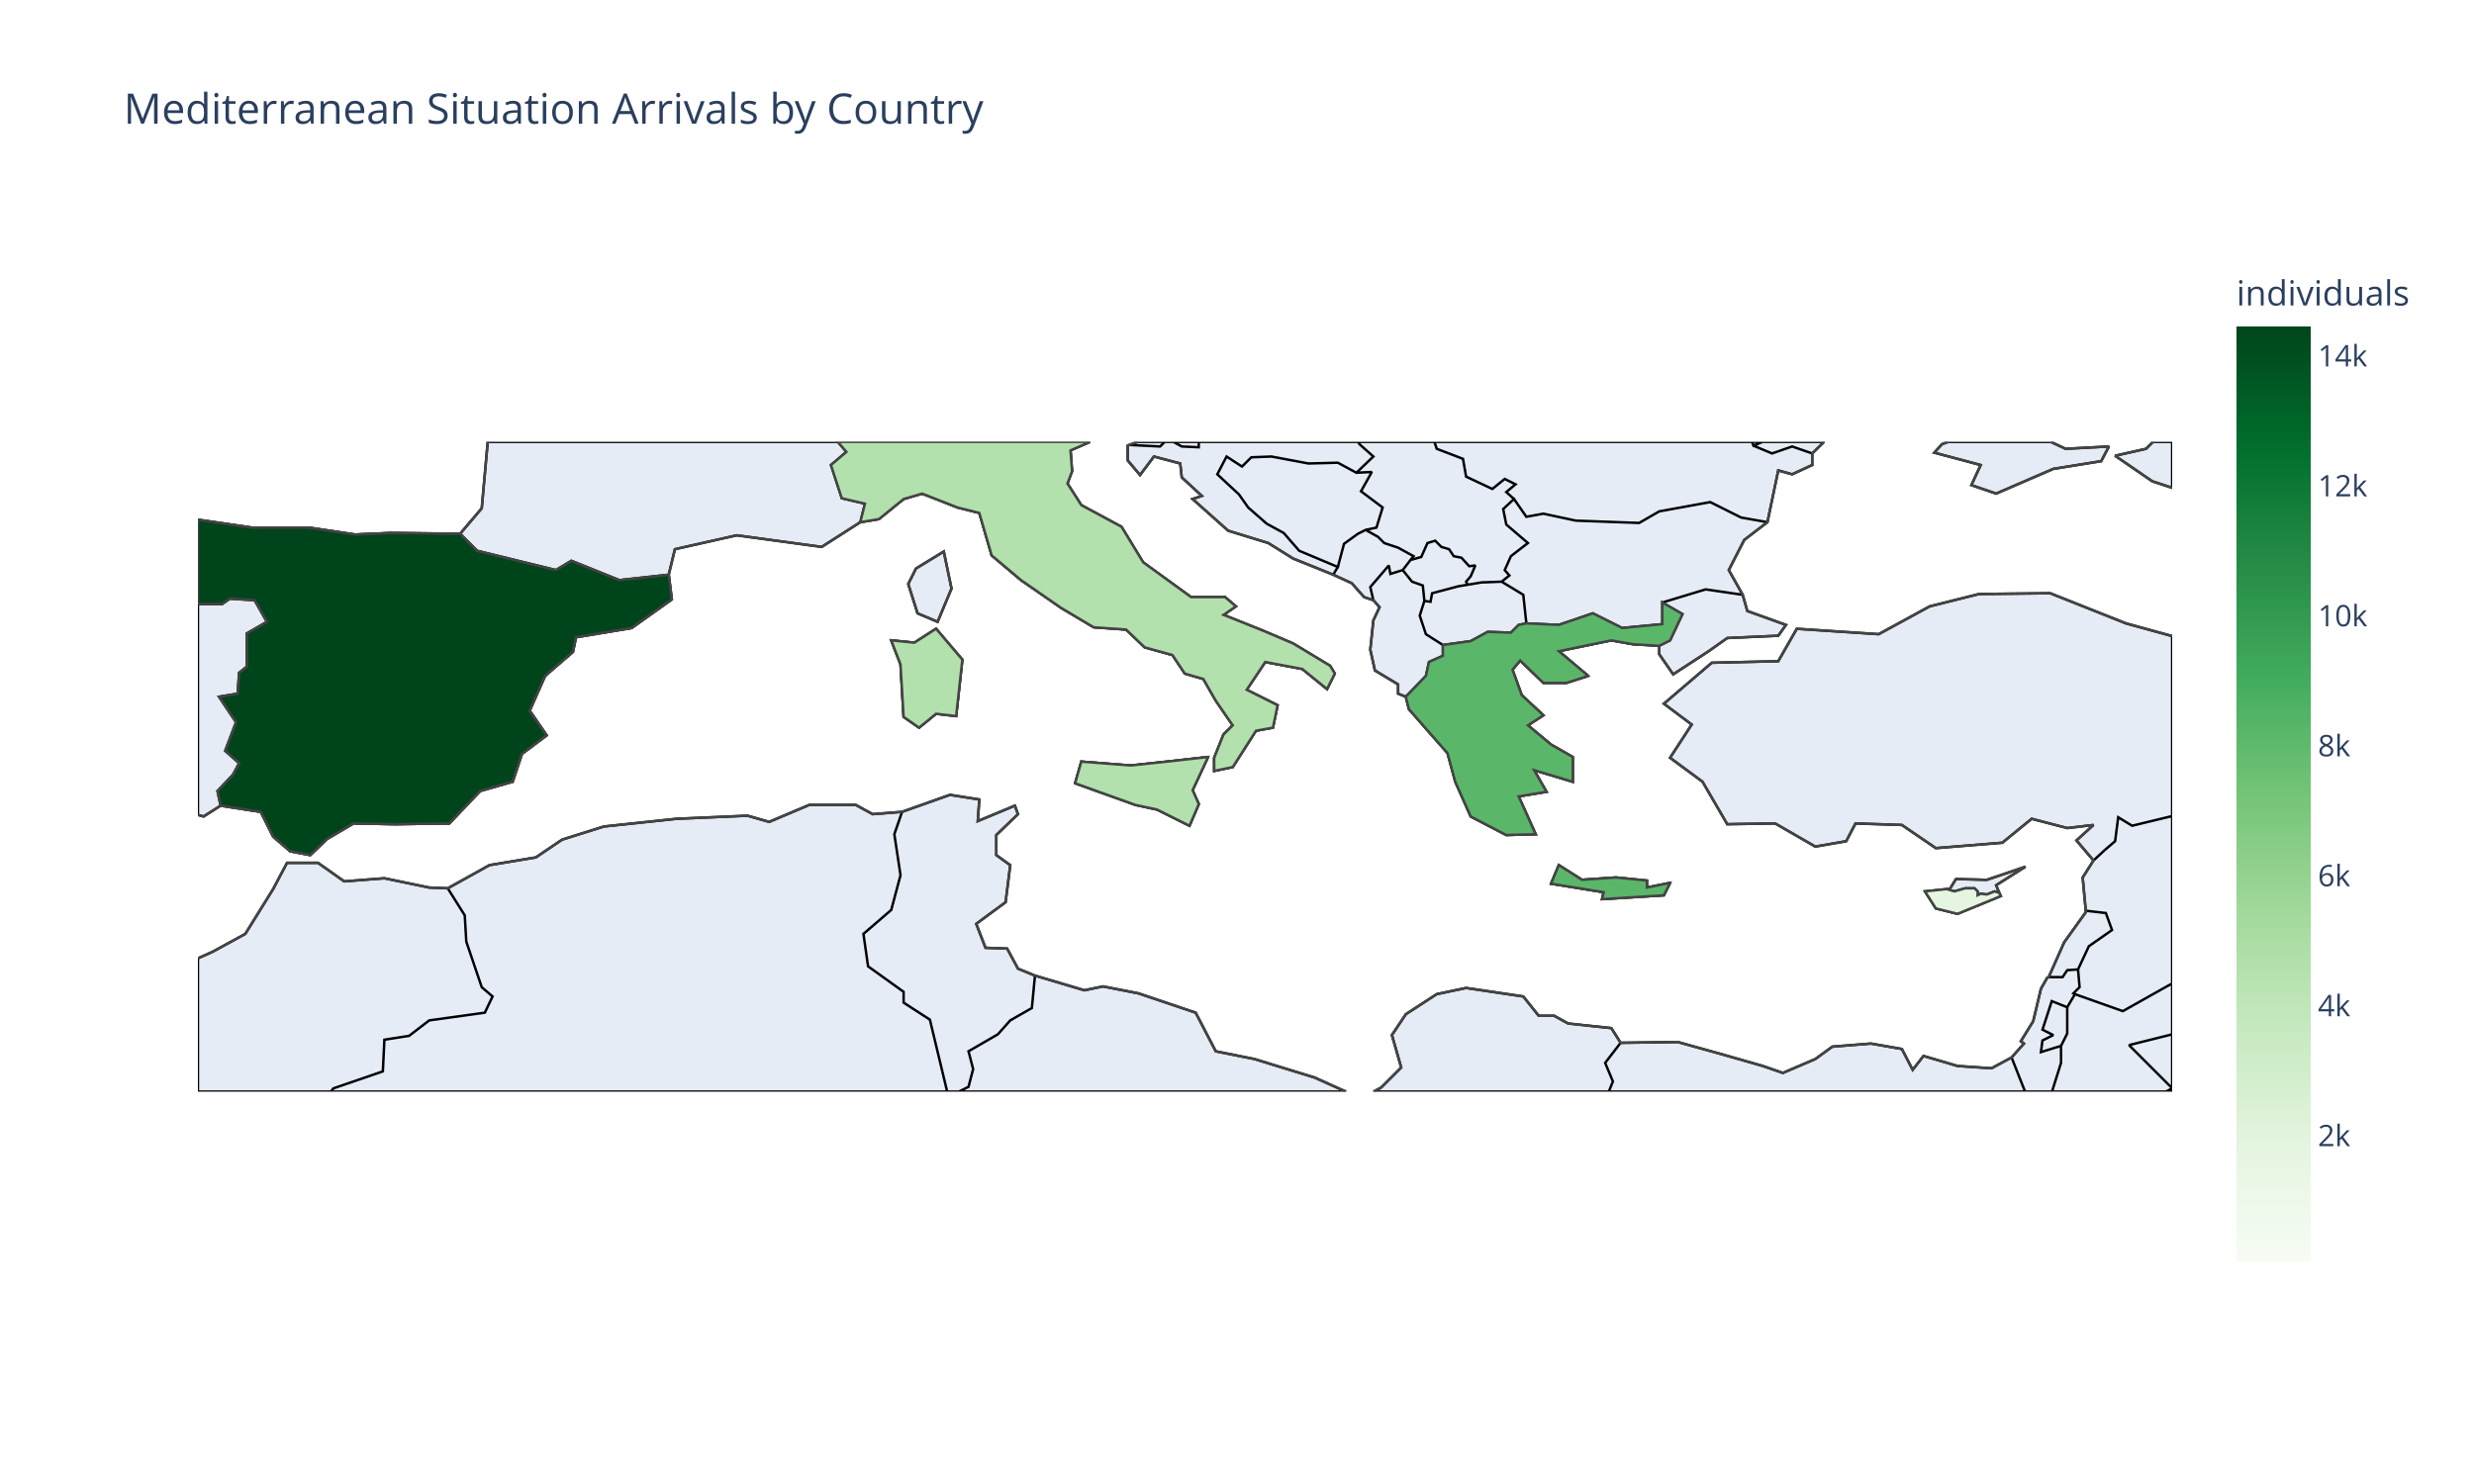
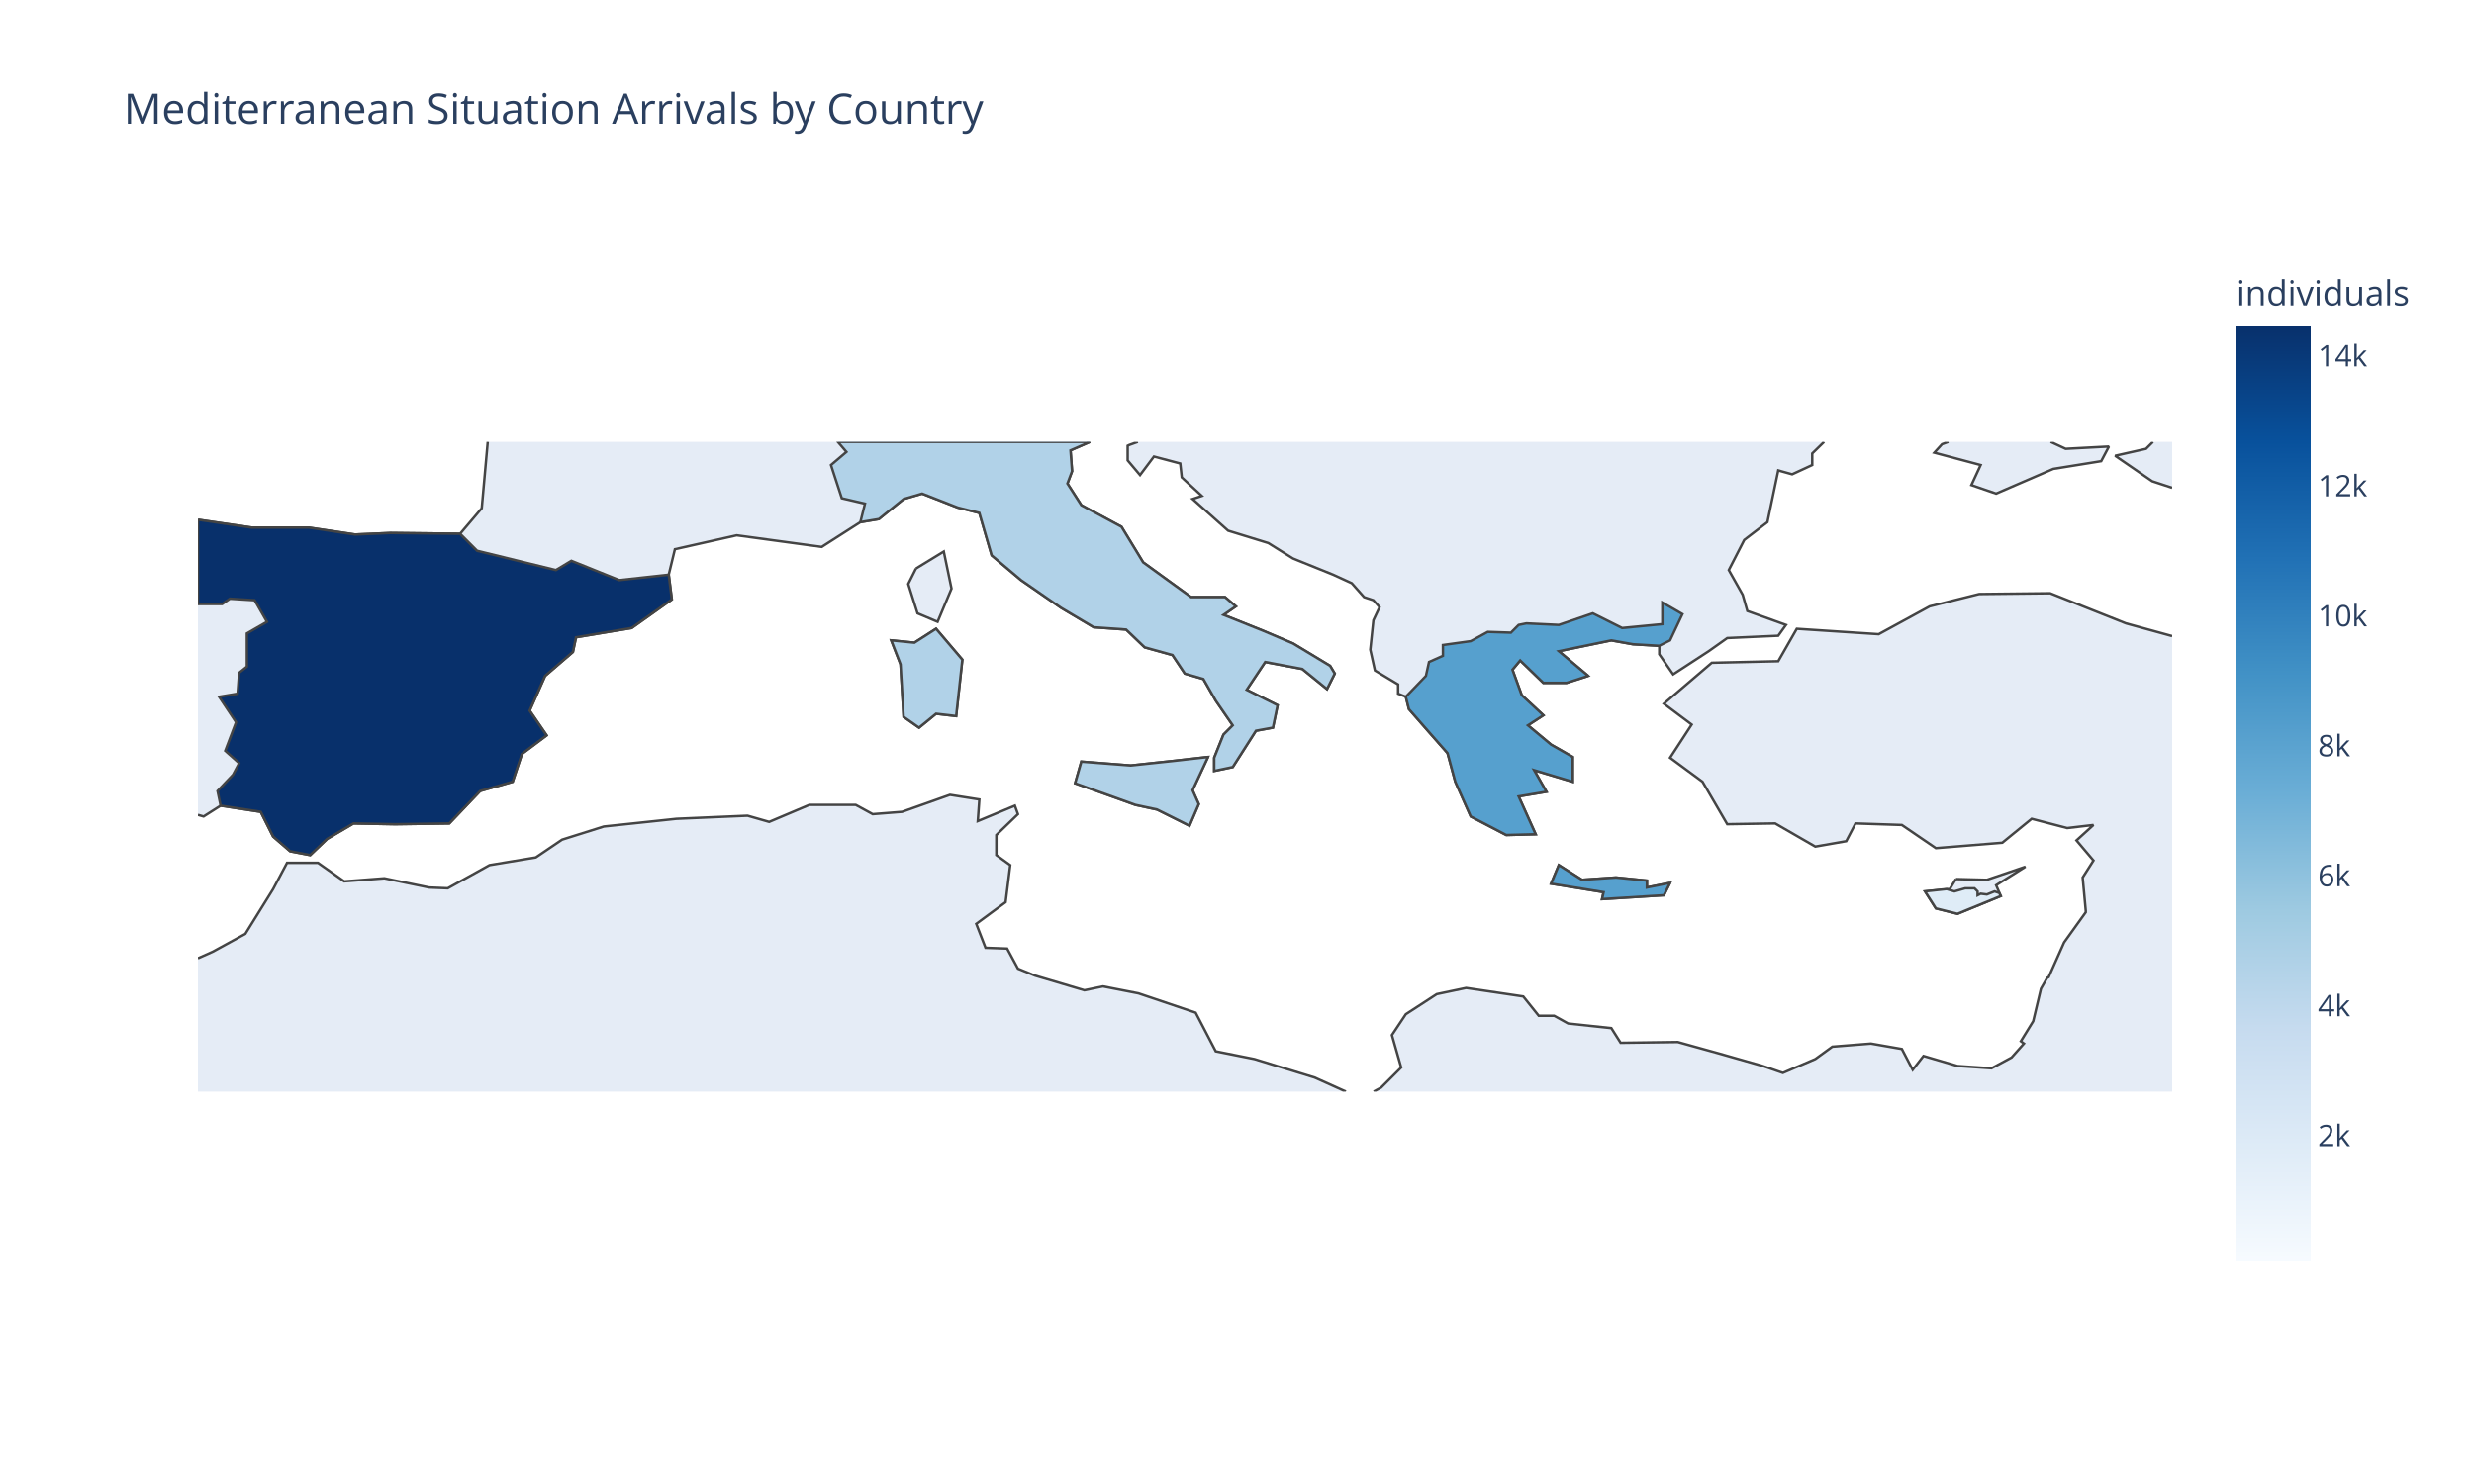
<svg xmlns="http://www.w3.org/2000/svg" class="main-svg" width="1000" height="600" style="" viewBox="0 0 1000 600">
  <rect x="0" y="0" width="1000" height="600" style="fill: rgb(255, 255, 255); fill-opacity: 1;" />
-   <defs id="defs-456dfe">
+   <defs id="defs-bbb4a5">
    <g class="clips">
-       <clipPath id="clip456dfegeo">
+       <clipPath id="clipbbb4a5geo">
        <rect x="80" y="178.65" width="798" height="262.701" />
      </clipPath>
    </g>
    <g class="gradients">
-       <linearGradient x1="0" x2="0" y1="1" y2="0" id="g456dfe-cbcoloraxis">
-         <stop offset="0%" stop-color="rgb(247, 252, 245)" stop-opacity="1" />
-         <stop offset="12.5%" stop-color="rgb(229, 245, 224)" stop-opacity="1" />
-         <stop offset="25%" stop-color="rgb(199, 233, 192)" stop-opacity="1" />
-         <stop offset="37.5%" stop-color="rgb(161, 217, 155)" stop-opacity="1" />
-         <stop offset="50%" stop-color="rgb(116, 196, 118)" stop-opacity="1" />
-         <stop offset="62.5%" stop-color="rgb(65, 171, 93)" stop-opacity="1" />
-         <stop offset="75%" stop-color="rgb(35, 139, 69)" stop-opacity="1" />
-         <stop offset="87.5%" stop-color="rgb(0, 109, 44)" stop-opacity="1" />
-         <stop offset="100%" stop-color="rgb(0, 68, 27)" stop-opacity="1" />
+       <linearGradient x1="0" x2="0" y1="1" y2="0" id="gbbb4a5-cbcoloraxis">
+         <stop offset="0%" stop-color="rgb(247, 251, 255)" stop-opacity="1" />
+         <stop offset="12.5%" stop-color="rgb(222, 235, 247)" stop-opacity="1" />
+         <stop offset="25%" stop-color="rgb(198, 219, 239)" stop-opacity="1" />
+         <stop offset="37.5%" stop-color="rgb(158, 202, 225)" stop-opacity="1" />
+         <stop offset="50%" stop-color="rgb(107, 174, 214)" stop-opacity="1" />
+         <stop offset="62.5%" stop-color="rgb(66, 146, 198)" stop-opacity="1" />
+         <stop offset="75%" stop-color="rgb(33, 113, 181)" stop-opacity="1" />
+         <stop offset="87.5%" stop-color="rgb(8, 81, 156)" stop-opacity="1" />
+         <stop offset="100%" stop-color="rgb(8, 48, 107)" stop-opacity="1" />
      </linearGradient>
    </g>
    <g class="patterns" />
  </defs>
  <g class="bglayer" />
  <g class="layer-below">
    <g class="imagelayer" />
    <g class="shapelayer" />
  </g>
  <g class="cartesianlayer" />
  <g class="polarlayer" />
  <g class="smithlayer" />
  <g class="ternarylayer" />
  <g class="geolayer">
-     <g class="geo geo" clip-path="url(#clip456dfegeo)">
+     <g class="geo geo" clip-path="url(#clipbbb4a5geo)">
      <g class="layer bg">
        <rect x="80" y="178.65" width="798" height="262.701" style="pointer-events: all; fill: rgb(255, 255, 255); fill-opacity: 1;" />
      </g>
      <g class="layer land">
        <path d="M806.843,357.908L808.092,361.031L808.717,362.28L791.228,369.463L782.483,367.277L778.111,360.406L786.855,359.469L788.105,359.469L790.603,355.409L803.095,355.722L818.711,350.412ZM675.05,356.971L672.551,361.968L647.567,363.529L648.192,360.718L626.955,357.283L630.078,349.788L639.447,355.722L653.188,354.785L665.681,356.034L665.681,358.845ZM474.55,307.626L488.291,306.065L482.045,319.494L484.543,325.116L480.796,333.86L467.679,327.302L458.934,325.428L434.575,316.683L437.073,307.939L457.061,309.5ZM369.615,259.844L378.359,254.222L388.978,266.714L386.479,289.513L378.359,288.576L371.489,294.197L365.243,289.825L363.993,268.588L360.246,258.907ZM370.24,229.862L381.483,222.992L384.606,237.982L378.984,251.411L370.864,247.976L367.116,236.108ZM80,387.463L86.041,384.766L99.158,377.583L110.401,359.469L116.023,348.851L128.515,348.851L139.133,356.346L155.373,355.097L173.487,358.845L180.982,359.157L197.847,349.788L216.585,346.665L227.204,339.482L244.068,334.172L273.425,331.049L302.157,329.8L310.901,332.299L327.141,325.428L345.88,325.428L352.75,329.488L364.618,328.239L383.981,321.368L395.849,323.242L395.224,331.986L410.215,325.74L411.464,329.176L402.719,337.608L402.719,345.728L408.341,349.788L406.467,364.778L394.599,373.523L398.347,383.204L407.092,383.517L411.464,391.637L418.335,394.447L438.322,400.381L445.818,398.82L460.184,401.63L483.294,409.438L491.414,425.053L507.029,428.176L531.389,435.672L544.008,441.35L80,441.35ZM555.242,441.35L558.248,439.732L566.368,431.612L562.62,418.495L568.241,410.063L580.734,401.943L592.601,399.444L615.712,402.88L621.958,410.687L628.204,410.687L633.826,413.81L651.315,415.684L655.062,421.618L678.173,421.306L695.037,425.99L712.527,430.987L720.647,433.798L733.763,428.176L740.634,423.18L756.249,421.93L768.742,424.116L773.114,432.549L777.486,426.927L791.228,430.987L804.969,431.924L813.089,427.552L818.086,421.93L816.837,420.993L821.834,412.873L824.957,399.757L827.455,395.384L828.08,395.072L834.326,381.018L843.07,368.838L843.07,368.214L841.821,354.785L846.193,347.914L839.323,339.794L846.193,333.548L835.575,334.797L821.209,331.049L809.341,340.731L782.483,342.917L768.742,333.548L750.003,332.923L746.256,340.106L733.763,342.292L717.523,332.923L698.161,333.236L688.167,316.059L675.05,306.377L683.794,292.948L672.551,284.516L691.914,267.964L718.773,267.339L726.268,254.222L759.372,256.408L779.985,245.165L799.972,240.168L828.704,239.856L859.31,252.036L878,257.176L878,441.35ZM878,197.22L869.929,194.572L854.938,184.266L867.43,181.455L870.236,178.65L878,178.65ZM828.908,178.65L834.95,181.455L852.44,180.518L849.316,186.452L829.954,189.575L806.843,199.569L796.849,196.133L800.597,188.013L781.858,183.017L784.981,179.581L787.531,178.65L828.908,178.65ZM737.307,178.65L732.514,183.329L732.514,188.013L724.394,191.761L718.773,190.2L714.4,211.124L705.031,218.307L698.785,230.487L704.407,240.481L706.28,247.039L721.896,252.661L718.773,257.033L698.161,257.97L690.665,263.279L676.299,272.648L670.678,264.528L670.678,261.093L660.059,260.468L651.315,258.907L630.078,263.279L641.945,273.273L633.201,276.084L623.832,276.084L614.463,267.027L611.34,270.774L615.087,281.08L623.832,289.2L617.586,293.26L626.955,301.068L635.699,306.065L635.699,316.059L620.084,311.374L625.081,320.119L613.838,321.993L620.709,337.296L608.841,337.608L594.475,330.112L588.229,316.059L585.106,304.503L578.235,296.696L569.491,286.702L568.241,281.705L565.118,280.456L565.118,276.708L555.749,271.087L553.875,262.654L555.125,250.787L557.623,245.478L555.125,242.667L551.377,241.418L546.38,235.796L538.885,232.361L522.645,225.802L512.651,219.556L496.411,214.559L482.045,201.755L485.793,200.506L477.673,193.01L477.048,187.389L466.43,184.578L460.808,192.073L455.811,186.14L455.811,180.206L456.436,179.893L459.919,178.65L737.307,178.65ZM440.59,178.65L432.701,182.08L433.325,190.512L431.451,195.509L437.073,204.253L453.313,212.998L462.057,227.364L481.42,241.418L495.162,241.418L499.534,245.165L494.537,248.601L510.152,254.847L522.645,260.156L537.635,269.213L539.509,272.336L536.386,278.582L526.392,270.462L511.402,267.651L503.906,278.894L516.399,285.14L514.525,294.197L507.654,295.447L498.285,310.125L490.79,311.686L490.79,306.377L494.537,297.008L498.285,293.26L491.414,283.267L486.417,274.522L478.922,272.336L473.925,264.841L462.682,261.718L455.187,254.535L442.07,253.598L428.953,245.79L412.713,234.547L400.846,224.553L395.849,207.376L387.104,205.19L372.738,199.569L365.243,201.755L355.249,209.875L347.754,211.124L332.138,221.118L297.785,216.433L272.8,222.055L270.302,232.361L271.551,242.355L255.311,253.91L232.825,257.658L231.576,263.591L220.333,273.273L214.087,287.327L220.957,297.32L210.964,304.816L207.216,316.059L194.099,319.806L181.607,332.923L159.746,333.236L142.881,332.923L132.263,339.169L125.392,345.728L117.272,344.166L110.401,338.232L105.404,328.239L89.164,325.74L82.294,330.112L80,329.457L80,210.402L80,210.402L80.42,210.187L101.657,213.31L124.767,213.31L143.506,216.121L157.872,215.496L185.979,215.809L194.724,205.503L197.143,178.65L440.59,178.65Z" style="stroke: none; fill: rgb(229, 236, 246); fill-opacity: 1;" />
-       </g>
-       <g class="layer countries">
-         <path d="M878,197.22L869.929,194.572L854.938,184.266L867.43,181.455L870.236,178.65L878,178.65ZM828.908,178.65L834.95,181.455L852.44,180.518L849.316,186.452L829.954,189.575L806.843,199.569L796.849,196.133L800.597,188.013L781.858,183.017L784.981,179.581L787.531,178.65L828.908,178.65ZM338.657,178.65L342.132,182.704L335.886,188.013L340.258,201.443L349.627,203.629L347.754,211.124L332.138,221.118L297.785,216.433L272.8,222.055L270.302,232.361L250.314,234.547L230.951,226.739L224.705,230.487L192.85,222.679L185.979,215.809L194.724,205.503L197.143,178.65L338.657,178.65ZM370.24,229.862L381.483,222.992L384.606,237.982L378.984,251.411L370.864,247.976L367.116,236.108ZM818.54,441.35L813.089,427.552L818.086,421.93L816.837,420.993L821.834,412.873L824.957,399.757L827.455,395.384L828.08,395.072L833.701,395.072L835.575,392.261L839.947,391.949L840.572,399.132L838.073,401.63L838.698,401.943L838.698,401.943L835.575,407.252L829.329,404.754L825.581,416.309L829.954,418.495L825.581,420.681L824.957,425.366L833.077,422.867L833.077,429.738L829.423,441.35L818.54,441.35ZM839.947,391.949L835.575,392.261L833.701,395.072L828.08,395.072L834.326,381.018L843.07,368.838L843.07,368.214L851.19,369.151L853.689,376.021L844.32,382.58ZM833.077,422.867L824.957,425.366L825.581,420.681L829.954,418.495L825.581,416.309L829.329,404.754L835.575,407.252L835.575,417.87ZM382.845,441.35L375.861,412.249L365.243,405.378L365.243,401.006L350.877,390.7L349.003,377.583L360.246,367.901L363.993,353.848L361.495,337.296L364.618,328.239L383.981,321.368L395.849,323.242L395.224,331.986L410.215,325.74L411.464,329.176L402.719,337.608L402.719,345.728L408.341,349.788L406.467,364.778L394.599,373.523L398.347,383.204L407.092,383.517L411.464,391.637L418.335,394.447L417.085,407.564L408.341,412.561L403.344,418.183L391.476,425.053L393.35,432.236L391.476,439.419L387.615,441.35L382.845,441.35ZM133.735,441.35L134.761,440.044L154.749,433.173L155.373,420.369L165.367,418.807L173.487,412.561L195.973,409.438L199.096,402.88L194.724,399.132L188.478,380.706L187.853,370.088L180.982,359.157L197.847,349.788L216.585,346.665L227.204,339.482L244.068,334.172L273.425,331.049L302.157,329.8L310.901,332.299L327.141,325.428L345.88,325.428L352.75,329.176L364.618,328.239L361.495,337.296L363.993,353.848L360.246,367.901L349.003,377.583L350.877,390.7L365.243,401.006L365.243,405.378L375.861,412.249L382.845,441.35L133.735,441.35ZM878,418.195L860.559,422.555L878,439.996L878,440.068L878,440.068L875.436,441.35L829.423,441.35L829.423,441.35L833.077,429.738L833.077,422.867L835.575,417.87L835.575,407.252L835.575,407.252L838.698,401.943L858.061,408.814L874.823,399.379L878,397.637L878,418.195ZM878,397.637L874.823,399.379L858.061,408.814L838.698,401.943L838.698,401.943L838.073,401.63L840.572,399.132L839.947,391.949L844.32,382.58L853.689,376.021L851.19,369.151L843.07,368.214L841.821,354.785L846.193,347.914L850.566,343.854L854.938,340.106L856.187,330.425L861.809,333.86L878,329.943L878,397.637ZM737.307,178.65L732.514,183.329L724.394,180.518L716.274,183.329L708.779,180.206L712.41,178.65L737.307,178.65ZM712.41,178.65L708.779,180.206L708.18,178.65L712.41,178.65ZM708.18,178.65L708.779,180.206L708.779,180.206L716.274,183.329L724.394,180.518L732.514,183.329L732.514,188.013L724.394,191.761L718.773,190.2L714.4,211.124L703.782,209.25L691.29,203.004L670.678,206.752L662.558,211.436L636.949,210.499L623.832,207.689L616.961,208.938L611.964,201.755L608.841,198.944L612.589,195.821L608.216,193.635L603.22,197.695L592.601,192.698L591.352,185.515L580.734,181.455L579.798,178.65L708.18,178.65ZM611.964,201.755L616.961,208.938L623.832,207.689L636.949,210.499L662.558,211.436L670.678,206.752L691.29,203.004L703.782,209.25L714.4,211.124L705.031,218.307L698.785,230.487L704.407,240.481L689.416,238.295L671.927,243.604L671.927,252.348L655.687,253.91L643.819,247.976L630.078,252.661L616.961,252.036L615.712,240.481L606.967,235.172L610.09,232.673L608.216,230.487L610.715,224.865L617.586,219.556L608.841,212.061L607.592,205.815ZM675.05,356.971L672.551,361.968L647.567,363.529L648.192,360.718L626.955,357.283L630.078,349.788L639.447,355.722L653.188,354.785L665.681,356.034L665.681,358.845ZM616.961,252.036L630.078,252.661L643.819,247.976L655.687,253.91L671.927,252.348L671.927,243.604L680.047,248.288L675.05,258.907L670.678,261.093L660.059,260.468L651.315,258.907L630.078,263.279L641.945,273.273L633.201,276.084L623.832,276.084L614.463,267.027L611.34,270.774L615.087,281.08L623.832,289.2L617.586,293.26L626.955,301.068L635.699,306.065L635.699,316.059L620.084,311.374L625.081,320.119L613.838,321.993L620.709,337.296L608.841,337.608L594.475,330.112L588.229,316.059L585.106,304.503L578.235,296.696L569.491,286.702L568.241,281.705L576.361,273.273L577.611,267.651L583.232,265.153L583.232,260.781L594.475,259.219L601.346,255.471L610.715,255.784L613.838,252.661ZM878,329.943L861.809,333.86L856.187,330.425L854.938,340.106L850.566,343.854L846.193,347.914L839.323,339.794L846.193,333.548L835.575,334.797L821.209,331.049L809.341,340.731L782.483,342.917L768.742,333.548L750.003,332.923L746.256,340.106L733.763,342.292L717.523,332.923L698.161,333.236L688.167,316.059L675.05,306.377L683.794,292.948L672.551,284.516L691.914,267.964L718.773,267.339L726.268,254.222L759.372,256.408L779.985,245.165L799.972,240.168L828.704,239.856L859.31,252.036L878,257.176L878,329.943ZM671.927,243.604L689.416,238.295L704.407,240.481L706.28,247.039L721.896,252.661L718.773,257.033L698.161,257.97L690.665,263.279L676.299,272.648L670.678,264.528L670.678,261.093L675.05,258.907L680.047,248.288ZM583.232,260.781L583.232,265.153L577.611,267.651L576.361,273.273L568.241,281.705L565.118,280.456L565.118,276.708L555.749,271.087L553.875,262.654L555.125,250.787L557.623,245.478L555.125,242.667L553.875,237.358L561.371,228.613L561.995,232.049L566.992,230.487L570.74,235.172L575.112,236.733L575.737,242.979L573.863,248.913L576.361,256.408ZM548.91,178.65L549.503,179.581L555.125,184.578L548.254,191.136L540.758,187.076L528.891,187.389L513.9,184.578L505.78,184.89L502.033,188.638L495.786,184.578L492.039,191.761L500.783,199.881L504.531,205.19L512.026,211.749L518.897,215.496L525.143,222.679L540.758,229.238L538.885,232.361L522.645,225.802L512.651,219.556L496.411,214.559L482.045,201.755L485.793,200.506L477.673,193.01L477.048,187.389L466.43,184.578L460.808,192.073L455.811,186.14L455.811,180.206L456.436,179.893L468.928,180.518L470.797,178.65L474.31,178.65L474.31,178.65L477.673,180.518L484.543,180.83L484.543,178.65L548.91,178.65ZM80,244.228L89.789,244.228L92.912,242.042L102.906,242.667L107.903,251.411L99.783,256.096L99.783,269.525L96.66,272.024L96.035,280.456L88.54,281.705L95.411,292.011L91.038,303.567L96.66,308.563L94.161,313.248L87.915,319.806L89.164,325.74L82.294,330.112L80,329.457L80,244.228ZM80,210.402L80.42,210.187L101.657,213.31L124.767,213.31L143.506,216.121L157.872,215.496L185.979,215.809L192.85,222.679L224.705,230.487L230.951,226.739L250.314,234.547L270.302,232.361L271.551,242.355L255.311,253.91L232.825,257.658L231.576,263.591L220.333,273.273L214.087,287.327L220.957,297.32L210.964,304.816L207.216,316.059L194.099,319.806L181.607,332.923L159.746,333.236L142.881,332.923L132.263,339.169L125.392,345.728L117.272,344.166L110.401,338.232L105.404,328.239L89.164,325.74L89.164,325.74L87.915,319.806L94.161,313.248L96.66,308.563L91.038,303.567L95.411,292.011L88.54,281.705L96.035,280.456L96.66,272.024L99.783,269.525L99.783,256.096L107.903,251.411L102.906,242.667L92.912,242.042L89.789,244.228L80,244.228L80,210.402ZM440.59,178.65L432.701,182.08L433.325,190.512L431.451,195.509L437.073,204.253L453.313,212.998L462.057,227.364L481.42,241.418L495.162,241.418L499.534,245.165L494.537,248.601L510.152,254.847L522.645,260.156L537.635,269.213L539.509,272.336L536.386,278.582L526.392,270.462L511.402,267.651L503.906,278.894L516.399,285.14L514.525,294.197L507.654,295.447L498.285,310.125L490.79,311.686L490.79,306.377L494.537,297.008L498.285,293.26L491.414,283.267L486.417,274.522L478.922,272.336L473.925,264.841L462.682,261.718L455.187,254.535L442.07,253.598L428.953,245.79L412.713,234.547L400.846,224.553L395.849,207.376L387.104,205.19L372.738,199.569L365.243,201.755L355.249,209.875L347.754,211.124L349.627,203.629L340.258,201.443L335.886,188.013L342.132,182.704L338.657,178.65L440.59,178.65ZM474.55,307.626L488.291,306.065L482.045,319.494L484.543,325.116L480.796,333.86L467.679,327.302L458.934,325.428L434.575,316.683L437.073,307.939L457.061,309.5ZM369.615,259.844L378.359,254.222L388.978,266.714L386.479,289.513L378.359,288.576L371.489,294.197L365.243,289.825L363.993,268.588L360.246,258.907ZM484.543,178.65L484.543,180.83L477.673,180.518L474.31,178.65L484.543,178.65ZM470.797,178.65L468.928,180.518L456.436,179.893L459.919,178.65L470.797,178.65ZM875.436,441.35L878,440.068L878,441.35ZM878,439.996L860.559,422.555L878,418.195L878,439.996ZM786.855,359.469L788.105,359.469L790.603,355.409L803.095,355.722L818.711,350.412L806.843,357.908L808.092,361.031L806.218,360.406L803.095,361.655L800.597,361.343L799.348,361.968L799.348,360.406L798.098,359.157L794.351,359.157L789.978,360.406ZM786.855,359.469L789.978,360.406L794.351,359.157L798.098,359.157L799.348,360.406L799.348,361.968L800.597,361.343L803.095,361.655L806.218,360.406L808.092,361.031L808.717,362.28L791.228,369.463L782.483,367.277L778.111,360.406ZM80,387.463L86.041,384.766L99.158,377.583L110.401,359.469L116.023,348.851L128.515,348.851L139.133,356.346L155.373,355.097L173.487,358.845L180.982,359.157L180.982,359.157L187.853,370.088L188.478,380.706L194.724,399.132L199.096,402.88L195.973,409.438L173.487,412.561L165.367,418.807L155.373,420.369L154.749,433.173L134.761,440.044L133.735,441.35L80,441.35ZM650.292,441.35L651.939,437.233L648.816,429.738L655.062,421.618L678.173,421.306L695.037,425.99L712.527,430.987L720.647,433.798L733.763,428.176L740.634,423.18L756.249,421.93L768.742,424.116L773.114,432.549L777.486,426.927L791.228,430.987L804.969,431.924L813.089,427.552L818.54,441.35L650.292,441.35ZM387.615,441.35L391.476,439.419L393.35,432.236L391.476,425.053L403.344,418.183L408.341,412.561L417.085,407.564L418.335,394.447L438.322,400.381L445.818,398.82L460.184,401.63L483.294,409.438L491.414,425.053L507.029,428.176L531.389,435.672L544.008,441.35L387.615,441.35ZM555.242,441.35L558.248,439.732L566.368,431.612L562.62,418.495L568.241,410.063L580.734,401.943L592.601,399.444L615.712,402.88L621.958,410.687L628.204,410.687L633.826,413.81L651.315,415.684L655.062,421.618L648.816,429.738L651.939,437.233L650.292,441.35L555.242,441.35ZM540.758,229.238L525.143,222.679L518.897,215.496L512.026,211.749L504.531,205.19L500.783,199.881L492.039,191.761L495.786,184.578L502.033,188.638L505.78,184.89L513.9,184.578L528.891,187.389L540.758,187.076L548.254,191.136L554.5,190.824L550.128,198.632L558.872,205.19L556.374,213.31L552.001,214.247L548.878,215.809L543.257,219.869ZM606.967,235.172L615.712,240.481L616.961,252.036L613.838,252.661L610.715,255.784L601.346,255.471L594.475,259.219L583.232,260.781L576.361,256.408L573.863,248.913L575.737,242.979L578.235,243.292L578.86,239.856L589.478,237.045L593.226,236.421L598.847,235.484ZM579.798,178.65L580.734,181.455L591.352,185.515L592.601,192.698L603.22,197.695L608.216,193.635L612.589,195.821L608.841,198.944L611.964,201.755L607.592,205.815L608.841,212.061L617.586,219.556L610.715,224.865L608.216,230.487L610.09,232.673L606.967,235.172L598.847,235.484L593.226,236.421L592.601,235.172L594.475,232.985L596.349,228.613L593.85,228.925L590.727,225.49L587.604,224.865L585.73,222.055L582.607,221.118L580.109,218.619L576.986,219.556L574.487,225.178L570.115,226.427L571.364,224.865L565.118,221.43L559.497,219.556L556.998,217.058L552.001,214.247L556.374,213.31L558.872,205.19L550.128,198.632L554.5,190.824L548.254,191.136L555.125,184.578L549.503,179.581L548.91,178.65L579.798,178.65ZM566.992,230.487L561.995,232.049L561.371,228.613L553.875,237.358L555.125,242.667L551.377,241.418L546.38,235.796L538.885,232.361L540.758,229.238L543.257,219.869L548.878,215.809L552.001,214.247L556.998,217.058L559.497,219.556L565.118,221.43L571.364,224.865L570.115,226.427ZM575.737,242.979L575.112,236.733L570.74,235.172L566.992,230.487L570.115,226.427L574.487,225.178L576.986,219.556L580.109,218.619L582.607,221.118L585.73,222.055L587.604,224.865L590.727,225.49L593.85,228.925L596.349,228.613L594.475,232.985L592.601,235.172L593.226,236.421L589.478,237.045L578.86,239.856L578.235,243.292Z" style="fill: none; stroke-miterlimit: 2; stroke: rgb(0, 0, 0); stroke-opacity: 1; stroke-width: 1px;" />
      </g>
      <g class="layer coastlines">
        <path d="M790.603,355.409L803.095,355.722L818.711,350.412L806.843,357.908L808.717,362.28L791.228,369.463L782.483,367.277L778.111,360.406L788.105,359.469L790.603,355.409M675.05,356.971L672.551,361.968L647.567,363.529L648.192,360.718L626.955,357.283L630.078,349.788L639.447,355.722L653.188,354.785L665.681,356.034L665.681,358.845L675.05,356.971M369.615,259.844L378.359,254.222L388.978,266.714L386.479,289.513L378.359,288.576L371.489,294.197L365.243,289.825L363.993,268.588L360.246,258.907L369.615,259.844M370.24,229.862L381.483,222.992L384.606,237.982L378.984,251.411L370.864,247.976L367.116,236.108L370.24,229.862M474.55,307.626L488.291,306.065L482.045,319.494L484.543,325.116L480.796,333.86L467.679,327.302L458.934,325.428L434.575,316.683L437.073,307.939L457.061,309.5L474.55,307.626M869.929,194.572L878,197.22M80,387.463L86.041,384.766L99.158,377.583L110.401,359.469L116.023,348.851L128.515,348.851L139.133,356.346L155.373,355.097L173.487,358.845L180.982,359.157L197.847,349.788L216.585,346.665L227.204,339.482L244.068,334.172L273.425,331.049L302.157,329.8L310.901,332.299L327.141,325.428L345.88,325.428L352.75,329.176L364.618,328.239L383.981,321.368L395.849,323.242L395.224,331.986L410.215,325.74L411.464,329.176L402.719,337.608L402.719,345.728L408.341,349.788L406.467,364.778L394.599,373.523L398.347,383.204L407.092,383.517L411.464,391.637L418.335,394.447L438.322,400.381L445.818,398.82L460.184,401.63L483.294,409.438L491.414,425.053L507.029,428.176L531.389,435.672L544.008,441.35M555.242,441.35L558.248,439.732L566.368,431.612L562.62,418.495L568.241,410.063L580.734,401.943L592.601,399.444L615.712,402.88L621.958,410.687L628.204,410.687L633.826,413.81L651.315,415.684L655.062,421.618L678.173,421.306L695.037,425.99L712.527,430.987L720.647,433.798L733.763,428.176L740.634,423.18L756.249,421.93L768.742,424.116L773.114,432.549L777.486,426.927L791.228,430.987L804.969,431.924L813.089,427.552L818.086,421.93L816.837,420.993L821.834,412.873L824.957,399.757L827.455,395.384L828.08,395.072L834.326,381.018L843.07,368.838L843.07,368.214L841.821,354.785L846.193,347.914L839.323,339.794L846.193,333.548L835.575,334.797L821.209,331.049L809.341,340.731L782.483,342.917L768.742,333.548L750.003,332.923L746.256,340.106L733.763,342.292L717.523,332.923L698.161,333.236L688.167,316.059L675.05,306.377L683.794,292.948L672.551,284.516L691.914,267.964L718.773,267.339L726.268,254.222L759.372,256.408L779.985,245.165L799.972,240.168L828.704,239.856L859.31,252.036L878,257.176M878,197.22L869.929,194.572L854.938,184.266L867.43,181.455L870.236,178.65M828.908,178.65L834.95,181.455L852.44,180.518L849.316,186.452L829.954,189.575L806.843,199.569L796.849,196.133L800.597,188.013L781.858,183.017L784.981,179.581L787.531,178.65M737.307,178.65L732.514,183.329L732.514,188.013L724.394,191.761L718.773,190.2L714.4,211.124L705.031,218.307L698.785,230.487L704.407,240.481L706.28,247.039L721.896,252.661L718.773,257.033L698.161,257.97L690.665,263.279L676.299,272.648L670.678,264.528L670.678,261.093L660.059,260.468L651.315,258.907L630.078,263.279L641.945,273.273L633.201,276.084L623.832,276.084L614.463,267.027L611.34,270.774L615.087,281.08L623.832,289.2L617.586,293.26L626.955,301.068L635.699,306.065L635.699,316.059L620.084,311.374L625.081,320.119L613.838,321.993L620.709,337.296L608.841,337.608L594.475,330.112L588.229,316.059L585.106,304.503L578.235,296.696L569.491,286.702L568.241,281.705L565.118,280.456L565.118,276.708L555.749,271.087L553.875,262.654L555.125,250.787L557.623,245.478L555.125,242.667L551.377,241.418L546.38,235.796L538.885,232.361L522.645,225.802L512.651,219.556L496.411,214.559L482.045,201.755L485.793,200.506L477.673,193.01L477.048,187.389L466.43,184.578L460.808,192.073L455.811,186.14L455.811,180.206L456.436,179.893L459.919,178.65M440.59,178.65L432.701,182.08L433.325,190.512L431.451,195.509L437.073,204.253L453.313,212.998L462.057,227.364L481.42,241.418L495.162,241.418L499.534,245.165L494.537,248.601L510.152,254.847L522.645,260.156L537.635,269.213L539.509,272.336L536.386,278.582L526.392,270.462L511.402,267.651L503.906,278.894L516.399,285.14L514.525,294.197L507.654,295.447L498.285,310.125L490.79,311.686L490.79,306.377L494.537,297.008L498.285,293.26L491.414,283.267L486.417,274.522L478.922,272.336L473.925,264.841L462.682,261.718L455.187,254.535L442.07,253.598L428.953,245.79L412.713,234.547L400.846,224.553L395.849,207.376L387.104,205.19L372.738,199.569L365.243,201.755L355.249,209.875L347.754,211.124L332.138,221.118L297.785,216.433L272.8,222.055L270.302,232.361L271.551,242.355L255.311,253.91L232.825,257.658L231.576,263.591L220.333,273.273L214.087,287.327L220.957,297.32L210.964,304.816L207.216,316.059L194.099,319.806L181.607,332.923L159.746,333.236L142.881,332.923L132.263,339.169L125.392,345.728L117.272,344.166L110.401,338.232L105.404,328.239L89.164,325.74L82.294,330.112L80,329.457M80,210.402L80.42,210.187L101.657,213.31L124.767,213.31L143.506,216.121L157.872,215.496L185.979,215.809L194.724,205.503L197.143,178.65" style="fill: none; stroke-miterlimit: 2; stroke: rgb(68, 68, 68); stroke-opacity: 1; stroke-width: 1px;" />
      </g>
      <g class="layer backplot">
        <g class="choroplethlayer">
          <g class="trace choropleth">
-             <path class="choroplethlocation" fill="rgb(0, 68, 27)" d="M80,210.402L80.42,210.187L101.657,213.31L124.767,213.31L143.506,216.121L157.872,215.496L185.979,215.809L192.85,222.679L224.705,230.487L230.951,226.739L250.314,234.547L270.302,232.361L271.551,242.355L255.311,253.91L232.825,257.658L231.576,263.591L220.333,273.273L214.087,287.327L220.957,297.32L210.964,304.816L207.216,316.059L194.099,319.806L181.607,332.923L159.746,333.236L142.881,332.923L132.263,339.169L125.392,345.728L117.272,344.166L110.401,338.232L105.404,328.239L89.164,325.74L89.164,325.74L87.915,319.806L94.161,313.248L96.66,308.563L91.038,303.567L95.411,292.011L88.54,281.705L96.035,280.456L96.66,272.024L99.783,269.525L99.783,256.096L107.903,251.411L102.906,242.667L92.912,242.042L89.789,244.228L80,244.228L80,210.402Z" style="stroke: rgb(68, 68, 68); stroke-opacity: 1; stroke-width: 1px; opacity: 1;" />
-             <path class="choroplethlocation" fill="rgb(90, 183, 105)" d="M675.05,356.971L672.551,361.968L647.567,363.529L648.192,360.718L626.955,357.283L630.078,349.788L639.447,355.722L653.188,354.785L665.681,356.034L665.681,358.845ZM616.961,252.036L630.078,252.661L643.819,247.976L655.687,253.91L671.927,252.348L671.927,243.604L680.047,248.288L675.05,258.907L670.678,261.093L660.059,260.468L651.315,258.907L630.078,263.279L641.945,273.273L633.201,276.084L623.832,276.084L614.463,267.027L611.34,270.774L615.087,281.08L623.832,289.2L617.586,293.26L626.955,301.068L635.699,306.065L635.699,316.059L620.084,311.374L625.081,320.119L613.838,321.993L620.709,337.296L608.841,337.608L594.475,330.112L588.229,316.059L585.106,304.503L578.235,296.696L569.491,286.702L568.241,281.705L576.361,273.273L577.611,267.651L583.232,265.153L583.232,260.781L594.475,259.219L601.346,255.471L610.715,255.784L613.838,252.661Z" style="stroke: rgb(68, 68, 68); stroke-opacity: 1; stroke-width: 1px; opacity: 1;" />
-             <path class="choroplethlocation" fill="rgb(179, 225, 173)" d="M440.59,178.65L432.701,182.08L433.325,190.512L431.451,195.509L437.073,204.253L453.313,212.998L462.057,227.364L481.42,241.418L495.162,241.418L499.534,245.165L494.537,248.601L510.152,254.847L522.645,260.156L537.635,269.213L539.509,272.336L536.386,278.582L526.392,270.462L511.402,267.651L503.906,278.894L516.399,285.14L514.525,294.197L507.654,295.447L498.285,310.125L490.79,311.686L490.79,306.377L494.537,297.008L498.285,293.26L491.414,283.267L486.417,274.522L478.922,272.336L473.925,264.841L462.682,261.718L455.187,254.535L442.07,253.598L428.953,245.79L412.713,234.547L400.846,224.553L395.849,207.376L387.104,205.19L372.738,199.569L365.243,201.755L355.249,209.875L347.754,211.124L349.627,203.629L340.258,201.443L335.886,188.013L342.132,182.704L338.657,178.65L440.59,178.65ZM474.55,307.626L488.291,306.065L482.045,319.494L484.543,325.116L480.796,333.86L467.679,327.302L458.934,325.428L434.575,316.683L437.073,307.939L457.061,309.5ZM369.615,259.844L378.359,254.222L388.978,266.714L386.479,289.513L378.359,288.576L371.489,294.197L365.243,289.825L363.993,268.588L360.246,258.907Z" style="stroke: rgb(68, 68, 68); stroke-opacity: 1; stroke-width: 1px; opacity: 1;" />
-             <path class="choroplethlocation" fill="rgb(230, 245, 225)" d="M786.855,359.469L789.978,360.406L794.351,359.157L798.098,359.157L799.348,360.406L799.348,361.968L800.597,361.343L803.095,361.655L806.218,360.406L808.092,361.031L808.717,362.28L791.228,369.463L782.483,367.277L778.111,360.406Z" style="stroke: rgb(68, 68, 68); stroke-opacity: 1; stroke-width: 1px; opacity: 1;" />
-             <path class="choroplethlocation" fill="rgb(247, 252, 245)" style="stroke: rgb(68, 68, 68); stroke-opacity: 1; stroke-width: 1px; opacity: 1;" />
+             <path class="choroplethlocation" fill="rgb(8, 48, 107)" d="M80,210.402L80.42,210.187L101.657,213.31L124.767,213.31L143.506,216.121L157.872,215.496L185.979,215.809L192.85,222.679L224.705,230.487L230.951,226.739L250.314,234.547L270.302,232.361L271.551,242.355L255.311,253.91L232.825,257.658L231.576,263.591L220.333,273.273L214.087,287.327L220.957,297.32L210.964,304.816L207.216,316.059L194.099,319.806L181.607,332.923L159.746,333.236L142.881,332.923L132.263,339.169L125.392,345.728L117.272,344.166L110.401,338.232L105.404,328.239L89.164,325.74L89.164,325.74L87.915,319.806L94.161,313.248L96.66,308.563L91.038,303.567L95.411,292.011L88.54,281.705L96.035,280.456L96.66,272.024L99.783,269.525L99.783,256.096L107.903,251.411L102.906,242.667L92.912,242.042L89.789,244.228L80,244.228L80,210.402Z" style="stroke: rgb(68, 68, 68); stroke-opacity: 1; stroke-width: 1px; opacity: 1;" />
+             <path class="choroplethlocation" fill="rgb(86, 160, 206)" d="M675.05,356.971L672.551,361.968L647.567,363.529L648.192,360.718L626.955,357.283L630.078,349.788L639.447,355.722L653.188,354.785L665.681,356.034L665.681,358.845ZM616.961,252.036L630.078,252.661L643.819,247.976L655.687,253.91L671.927,252.348L671.927,243.604L680.047,248.288L675.05,258.907L670.678,261.093L660.059,260.468L651.315,258.907L630.078,263.279L641.945,273.273L633.201,276.084L623.832,276.084L614.463,267.027L611.34,270.774L615.087,281.08L623.832,289.2L617.586,293.26L626.955,301.068L635.699,306.065L635.699,316.059L620.084,311.374L625.081,320.119L613.838,321.993L620.709,337.296L608.841,337.608L594.475,330.112L588.229,316.059L585.106,304.503L578.235,296.696L569.491,286.702L568.241,281.705L576.361,273.273L577.611,267.651L583.232,265.153L583.232,260.781L594.475,259.219L601.346,255.471L610.715,255.784L613.838,252.661Z" style="stroke: rgb(68, 68, 68); stroke-opacity: 1; stroke-width: 1px; opacity: 1;" />
+             <path class="choroplethlocation" fill="rgb(177, 210, 232)" d="M440.59,178.65L432.701,182.08L433.325,190.512L431.451,195.509L437.073,204.253L453.313,212.998L462.057,227.364L481.42,241.418L495.162,241.418L499.534,245.165L494.537,248.601L510.152,254.847L522.645,260.156L537.635,269.213L539.509,272.336L536.386,278.582L526.392,270.462L511.402,267.651L503.906,278.894L516.399,285.14L514.525,294.197L507.654,295.447L498.285,310.125L490.79,311.686L490.79,306.377L494.537,297.008L498.285,293.26L491.414,283.267L486.417,274.522L478.922,272.336L473.925,264.841L462.682,261.718L455.187,254.535L442.07,253.598L428.953,245.79L412.713,234.547L400.846,224.553L395.849,207.376L387.104,205.19L372.738,199.569L365.243,201.755L355.249,209.875L347.754,211.124L349.627,203.629L340.258,201.443L335.886,188.013L342.132,182.704L338.657,178.65L440.59,178.65ZM474.55,307.626L488.291,306.065L482.045,319.494L484.543,325.116L480.796,333.86L467.679,327.302L458.934,325.428L434.575,316.683L437.073,307.939L457.061,309.5ZM369.615,259.844L378.359,254.222L388.978,266.714L386.479,289.513L378.359,288.576L371.489,294.197L365.243,289.825L363.993,268.588L360.246,258.907Z" style="stroke: rgb(68, 68, 68); stroke-opacity: 1; stroke-width: 1px; opacity: 1;" />
+             <path class="choroplethlocation" fill="rgb(223, 236, 247)" d="M786.855,359.469L789.978,360.406L794.351,359.157L798.098,359.157L799.348,360.406L799.348,361.968L800.597,361.343L803.095,361.655L806.218,360.406L808.092,361.031L808.717,362.28L791.228,369.463L782.483,367.277L778.111,360.406Z" style="stroke: rgb(68, 68, 68); stroke-opacity: 1; stroke-width: 1px; opacity: 1;" />
+             <path class="choroplethlocation" fill="rgb(247, 251, 255)" style="stroke: rgb(68, 68, 68); stroke-opacity: 1; stroke-width: 1px; opacity: 1;" />
          </g>
        </g>
      </g>
      <g class="layer lakes">
        <path style="stroke: none; fill: rgb(255, 255, 255); fill-opacity: 1;" />
      </g>
      <g class="layer frontplot">
        <g class="scatterlayer" />
      </g>
    </g>
  </g>
  <g class="funnelarealayer" />
  <g class="pielayer" />
  <g class="iciclelayer" />
  <g class="treemaplayer" />
  <g class="sunburstlayer" />
  <g class="glimages" />
-   <defs id="topdefs-456dfe">
+   <defs id="topdefs-bbb4a5">
    <g class="clips" />
  </defs>
  <g class="layer-above">
    <g class="imagelayer" />
    <g class="shapelayer" />
  </g>
  <g class="infolayer">
    <g class="cbcoloraxis colorbar" transform="translate(80,100)">
      <rect class="cbbg" x="814" y="0" width="94.484" height="420" style="fill: rgb(0, 0, 0); fill-opacity: 0; stroke: rgb(68, 68, 68); stroke-opacity: 1; stroke-width: 0;" />
      <g class="cbfills" transform="translate(0,32)">
-         <rect class="cbfill gradient_filled" style="fill: url('#g456dfe-cbcoloraxis');" x="824" y="0" width="30" height="378" />
+         <rect class="cbfill gradient_filled" style="fill: url('#gbbb4a5-cbcoloraxis');" x="824" y="0" width="30" height="378" />
      </g>
      <g class="cblines" transform="translate(0,32)" />
      <g class="cbaxis crisp" transform="translate(0,-100)">
        <g class="ycbcoloraxistick">
          <text text-anchor="start" x="856.9" y="4.2" transform="translate(0,459.21)" style="font-family: 'Open Sans', verdana, arial, sans-serif; font-size: 12px; fill: rgb(42, 63, 95); fill-opacity: 1; white-space: pre; opacity: 1;">2k</text>
        </g>
        <g class="ycbcoloraxistick">
          <text text-anchor="start" x="856.9" y="4.2" style="font-family: 'Open Sans', verdana, arial, sans-serif; font-size: 12px; fill: rgb(42, 63, 95); fill-opacity: 1; white-space: pre; opacity: 1;" transform="translate(0,406.67)">4k</text>
        </g>
        <g class="ycbcoloraxistick">
          <text text-anchor="start" x="856.9" y="4.2" style="font-family: 'Open Sans', verdana, arial, sans-serif; font-size: 12px; fill: rgb(42, 63, 95); fill-opacity: 1; white-space: pre; opacity: 1;" transform="translate(0,354.12)">6k</text>
        </g>
        <g class="ycbcoloraxistick">
          <text text-anchor="start" x="856.9" y="4.2" style="font-family: 'Open Sans', verdana, arial, sans-serif; font-size: 12px; fill: rgb(42, 63, 95); fill-opacity: 1; white-space: pre; opacity: 1;" transform="translate(0,301.57)">8k</text>
        </g>
        <g class="ycbcoloraxistick">
          <text text-anchor="start" x="856.9" y="4.2" style="font-family: 'Open Sans', verdana, arial, sans-serif; font-size: 12px; fill: rgb(42, 63, 95); fill-opacity: 1; white-space: pre; opacity: 1;" transform="translate(0,249.02)">10k</text>
        </g>
        <g class="ycbcoloraxistick">
          <text text-anchor="start" x="856.9" y="4.2" style="font-family: 'Open Sans', verdana, arial, sans-serif; font-size: 12px; fill: rgb(42, 63, 95); fill-opacity: 1; white-space: pre; opacity: 1;" transform="translate(0,196.48)">12k</text>
        </g>
        <g class="ycbcoloraxistick">
          <text text-anchor="start" x="856.9" y="4.2" style="font-family: 'Open Sans', verdana, arial, sans-serif; font-size: 12px; fill: rgb(42, 63, 95); fill-opacity: 1; white-space: pre; opacity: 1;" transform="translate(0,143.93)">14k</text>
        </g>
      </g>
      <g class="cbtitleunshift" transform="translate(-80,-100)">
        <g class="cbtitle" transform="">
          <text class="ycbcoloraxistitle" x="903.96" y="123.5" text-anchor="start" style="font-family: 'Open Sans', verdana, arial, sans-serif; font-size: 14px; fill: rgb(42, 63, 95); opacity: 1; font-weight: normal; white-space: pre;">individuals</text>
        </g>
      </g>
      <rect class="cboutline" x="824" y="32" width="30" height="378" style="stroke: rgb(68, 68, 68); stroke-opacity: 1; fill: none; stroke-width: 0;" />
    </g>
    <g class="g-gtitle">
      <text class="gtitle" x="50" y="50" text-anchor="start" dy="0em" style="font-family: 'Open Sans', verdana, arial, sans-serif; font-size: 17px; fill: rgb(42, 63, 95); opacity: 1; font-weight: normal; white-space: pre;">Mediterranean Situation Arrivals by Country</text>
    </g>
  </g>
</svg>
